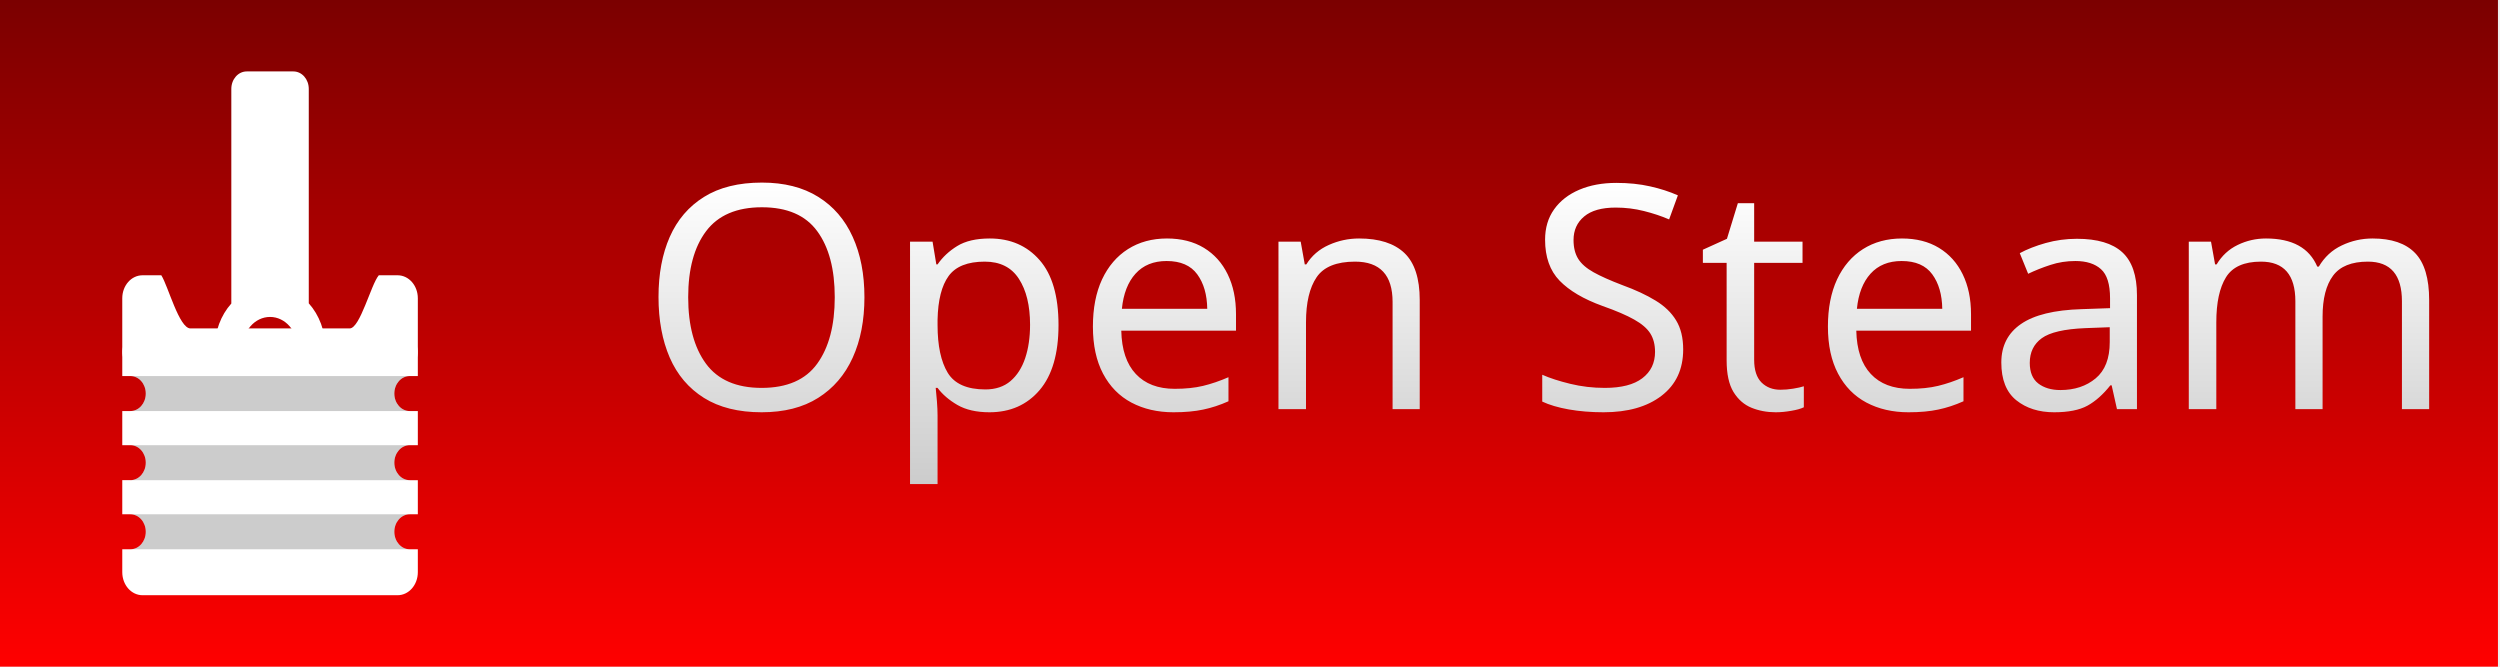
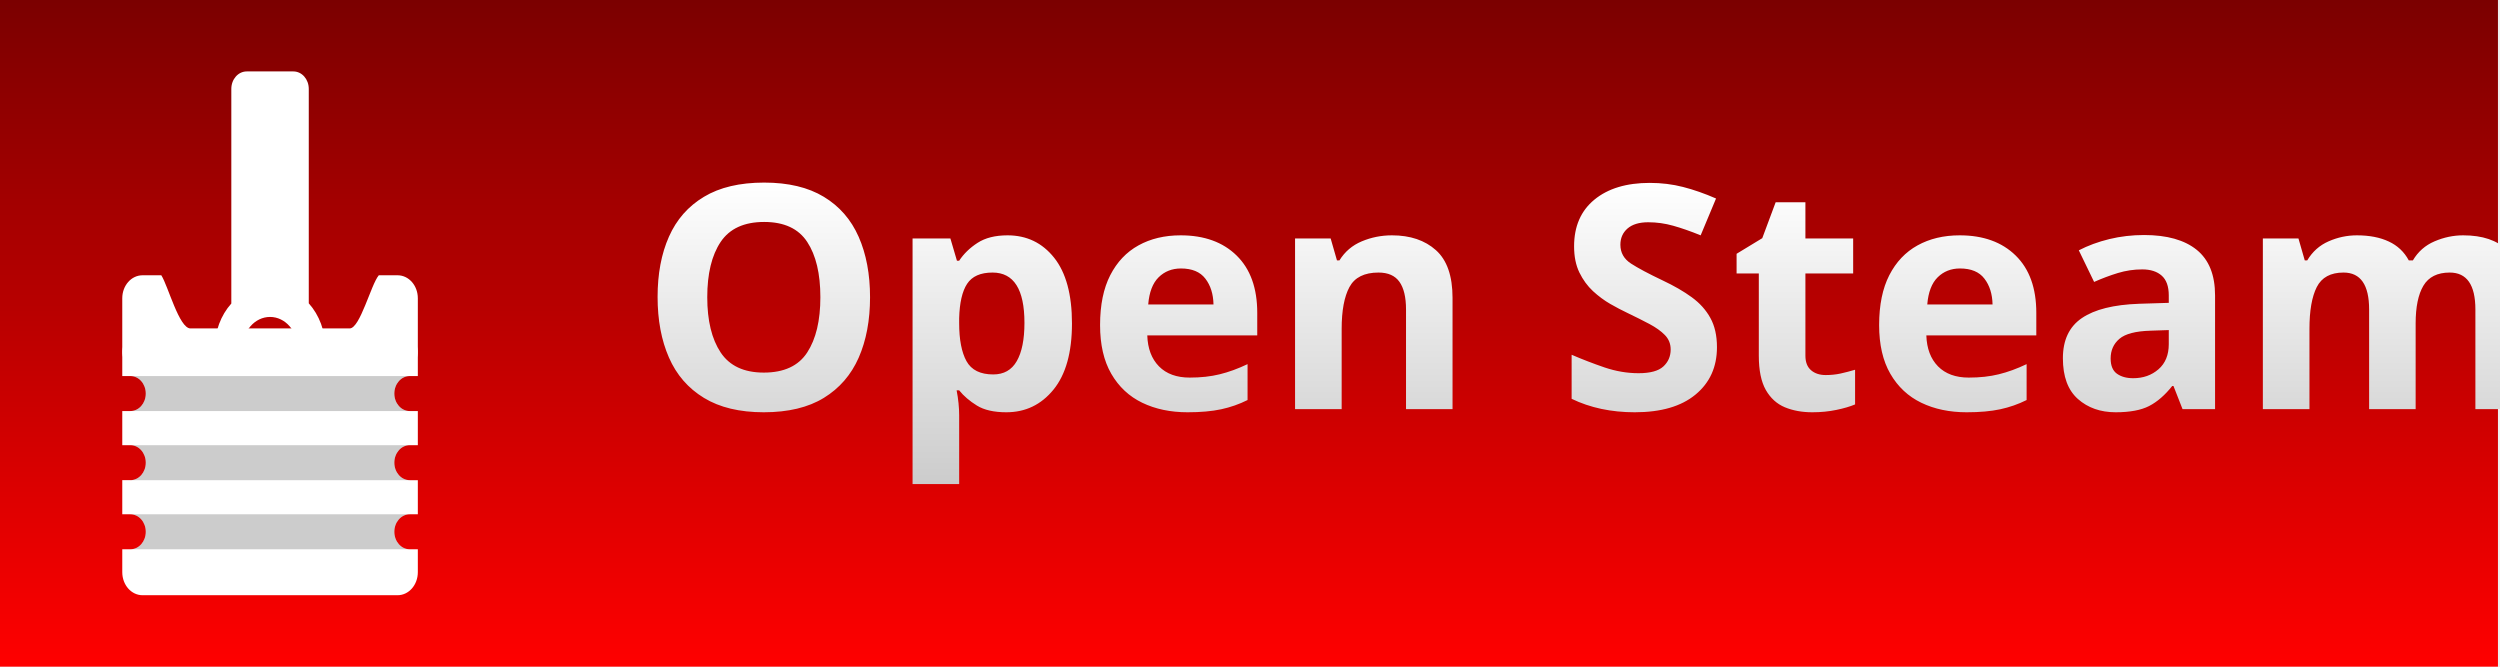
<svg xmlns="http://www.w3.org/2000/svg" xmlns:xlink="http://www.w3.org/1999/xlink" width="1920" height="512" viewBox="0 0 508 135.467" version="1.1" id="svg5">
  <defs id="defs2">
    <linearGradient id="linearGradient9">
      <stop style="stop-color:#cccccc;stop-opacity:1;" offset="0" id="stop9" />
      <stop style="stop-color:#ffffff;stop-opacity:1;" offset="1" id="stop10" />
    </linearGradient>
    <linearGradient id="linearGradient1">
      <stop style="stop-color:#ff0000;stop-opacity:1;" offset="0" id="stop1" />
      <stop style="stop-color:#7b0000;stop-opacity:1;" offset="1" id="stop2" />
    </linearGradient>
    <linearGradient xlink:href="#linearGradient1" id="linearGradient7" x1="-40.368" y1="135.467" x2="-40.368" y2="7.040176e-09" gradientUnits="userSpaceOnUse" gradientTransform="matrix(0.8796,0,0,1,279.223,-5.2427174e-6)" />
    <linearGradient xlink:href="#linearGradient9" id="linearGradient10" x1="290.444" y1="98.372" x2="290.444" y2="37.095" gradientUnits="userSpaceOnUse" gradientTransform="translate(13.75833)" />
  </defs>
  <g id="layer1">
    <rect style="fill:url(#linearGradient7);stroke-width:6.35;stroke-linecap:round;stroke-linejoin:round;stroke-opacity:0.4;paint-order:stroke markers fill" id="rect5" width="508" height="135.467" x="-0.416" y="-5.2356772e-06" rx="0" ry="0" />
    <g id="g5" transform="matrix(0.8796,0,0,1,137.8461,46.57157)" style="stroke-width:1.066">
      <path id="rect3" style="fill:#ffffff;stroke-width:6.771;stroke-linecap:round;stroke-linejoin:round;stroke-opacity:0.4;paint-order:stroke markers fill" d="m -99.722,-32.057 c -1.97,0 -3.555,1.585 -3.555,3.555 v 43.607 a 12.777,12.777 0 0 0 -3.83,9.076 12.777,12.777 0 0 0 12.776,12.777 12.777,12.777 0 0 0 12.777,-12.777 12.777,12.777 0 0 0 -3.83,-9.118 v -43.565 c 0,-1.97 -1.586,-3.555 -3.555,-3.555 z m 5.391,49.888 a 6.35,6.35 0 0 1 6.35,6.35 6.35,6.35 0 0 1 -6.35,6.35 6.35,6.35 0 0 1 -6.35,-6.35 6.35,6.35 0 0 1 6.35,-6.35 z" />
      <path id="rect1" style="fill:#ffffff;stroke-width:6.771;stroke-linecap:round;stroke-linejoin:round;stroke-opacity:0.4;paint-order:stroke markers fill" d="m -123.785,20.508 c -2.595,0 -4.684,2.089 -4.684,4.684 v 4.651 h 1.872 c 1.97,0 3.555,1.585 3.555,3.555 0,1.97 -1.586,3.555 -3.555,3.555 h -1.872 v 6.935 h 1.872 c 1.97,0 3.555,1.585 3.555,3.555 0,1.97 -1.586,3.555 -3.555,3.555 h -1.872 v 6.935 h 1.872 c 1.97,0 3.555,1.586 3.555,3.555 0,1.97 -1.586,3.555 -3.555,3.555 h -1.872 v 4.651 c 0,2.595 2.089,4.684 4.684,4.684 h 58.911 c 2.595,0 4.684,-2.089 4.684,-4.684 v -4.651 h -1.871 c -1.97,0 -3.555,-1.585 -3.555,-3.555 0,-1.97 1.586,-3.555 3.555,-3.555 h 1.871 V 50.999 h -1.871 c -1.97,0 -3.555,-1.586 -3.555,-3.555 0,-1.97 1.586,-3.555 3.555,-3.555 h 1.871 v -6.935 h -1.871 c -1.97,0 -3.555,-1.586 -3.555,-3.555 0,-1.97 1.586,-3.555 3.555,-3.555 h 1.871 v -4.651 c 0,-2.595 -2.089,-4.684 -4.684,-4.684 z" />
      <path id="rect3-5-3" style="fill:#000000;fill-opacity:0.2;stroke-width:6.771;stroke-linecap:round;stroke-linejoin:round;stroke-opacity:0.4;paint-order:stroke markers fill" d="m -126.598,29.844 c 1.97,0 3.555,1.585 3.555,3.555 0,1.97 -1.586,3.555 -3.555,3.555 h 64.536 c -1.97,0 -3.555,-1.586 -3.555,-3.555 0,-1.97 1.586,-3.555 3.555,-3.555 z m 0,14.045 c 1.97,0 3.555,1.585 3.555,3.555 0,1.97 -1.586,3.555 -3.555,3.555 h 64.536 c -1.97,0 -3.555,-1.586 -3.555,-3.555 0,-1.97 1.586,-3.555 3.555,-3.555 z m 0,14.045 c 1.97,0 3.555,1.586 3.555,3.555 0,1.97 -1.586,3.555 -3.555,3.555 h 64.536 c -1.97,0 -3.555,-1.585 -3.555,-3.555 0,-1.97 1.586,-3.555 3.555,-3.555 z" />
      <path id="rect4" style="fill:#ffffff;stroke-width:6.771;stroke-linecap:round;stroke-linejoin:round;stroke-opacity:0.4;paint-order:stroke markers fill" d="m -123.794,9.365 c -2.59,0 -4.676,2.085 -4.676,4.676 v 10.71 c 0,2.59 2.085,4.676 4.676,4.676 h 58.928 c 2.59,0 4.676,-2.085 4.676,-4.676 V 14.04 c 0,-2.59 -2.085,-4.676 -4.676,-4.676 h -4.342 C -71.027,11.258 -73.526,20.165 -75.938,20.165 h -36.784 c -2.61,0 -5.16,-8.651 -6.73,-10.8 z" />
    </g>
-     <text xml:space="preserve" style="font-style:normal;font-weight:normal;font-size:63.5px;line-height:1.25;font-family:sans-serif;fill:url(#linearGradient10);stroke:none;stroke-width:0.265" x="129.935" y="83.132" id="text7">
-       <tspan style="font-style:normal;font-variant:normal;font-weight:normal;font-stretch:normal;font-size:63.5px;font-family:'Swis721 BT';-inkscape-font-specification:'Swis721 BT, Normal';font-variant-ligatures:normal;font-variant-caps:normal;font-variant-numeric:normal;font-variant-east-asian:normal;fill:url(#linearGradient10);stroke-width:0.265" x="129.935" y="83.132" id="tspan8">Open Steam</tspan>
+     <text xml:space="preserve" style="font-style:normal;font-weight:normal;font-size:63.5px;line-height:1.25;font-family:sans-serif;display:inline;fill:url(#linearGradient10);stroke:none;stroke-width:0.265" x="129.935" y="83.132" id="text3">
+       <tspan style="font-style:normal;font-variant:normal;font-weight:900;font-stretch:normal;font-size:63.5px;font-family:'TASA Orbiter Display';-inkscape-font-specification:'TASA Orbiter Display, Heavy';font-variant-ligatures:normal;font-variant-caps:normal;font-variant-numeric:normal;font-variant-east-asian:normal;fill:url(#linearGradient10);stroke-width:0.265" x="129.935" y="83.132" id="tspan3">Open Steam</tspan>
    </text>
  </g>
</svg>
